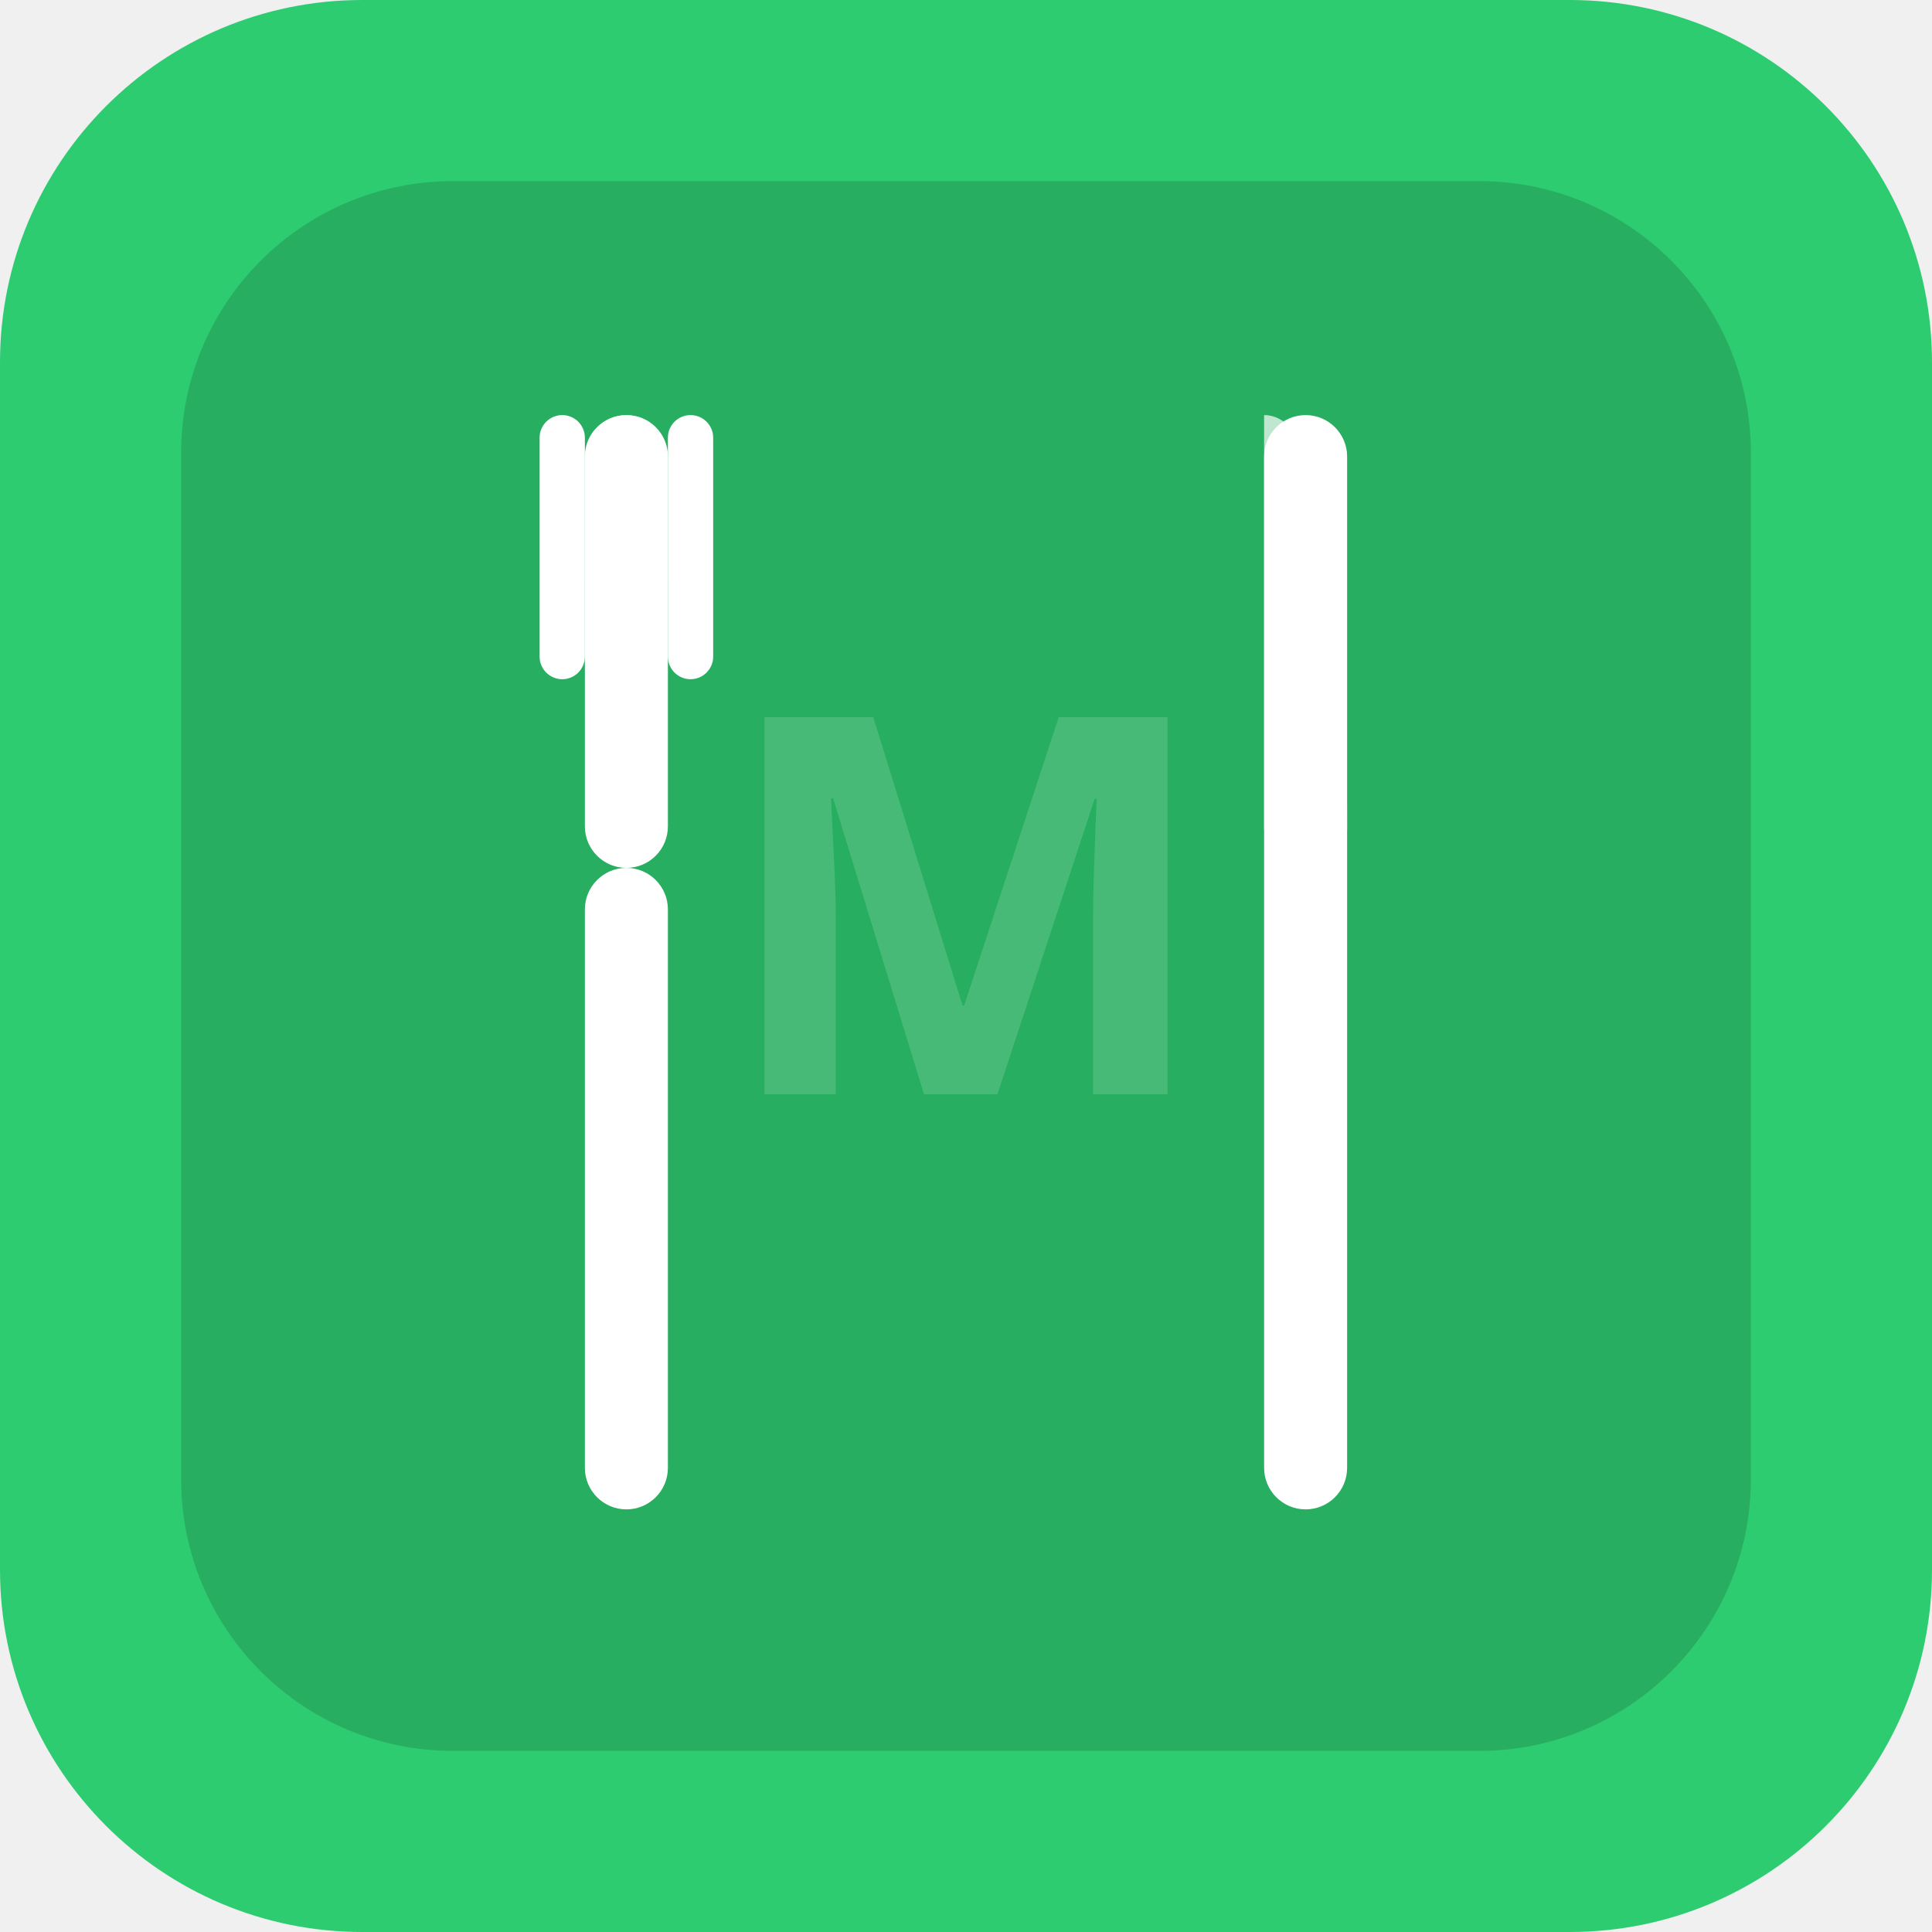
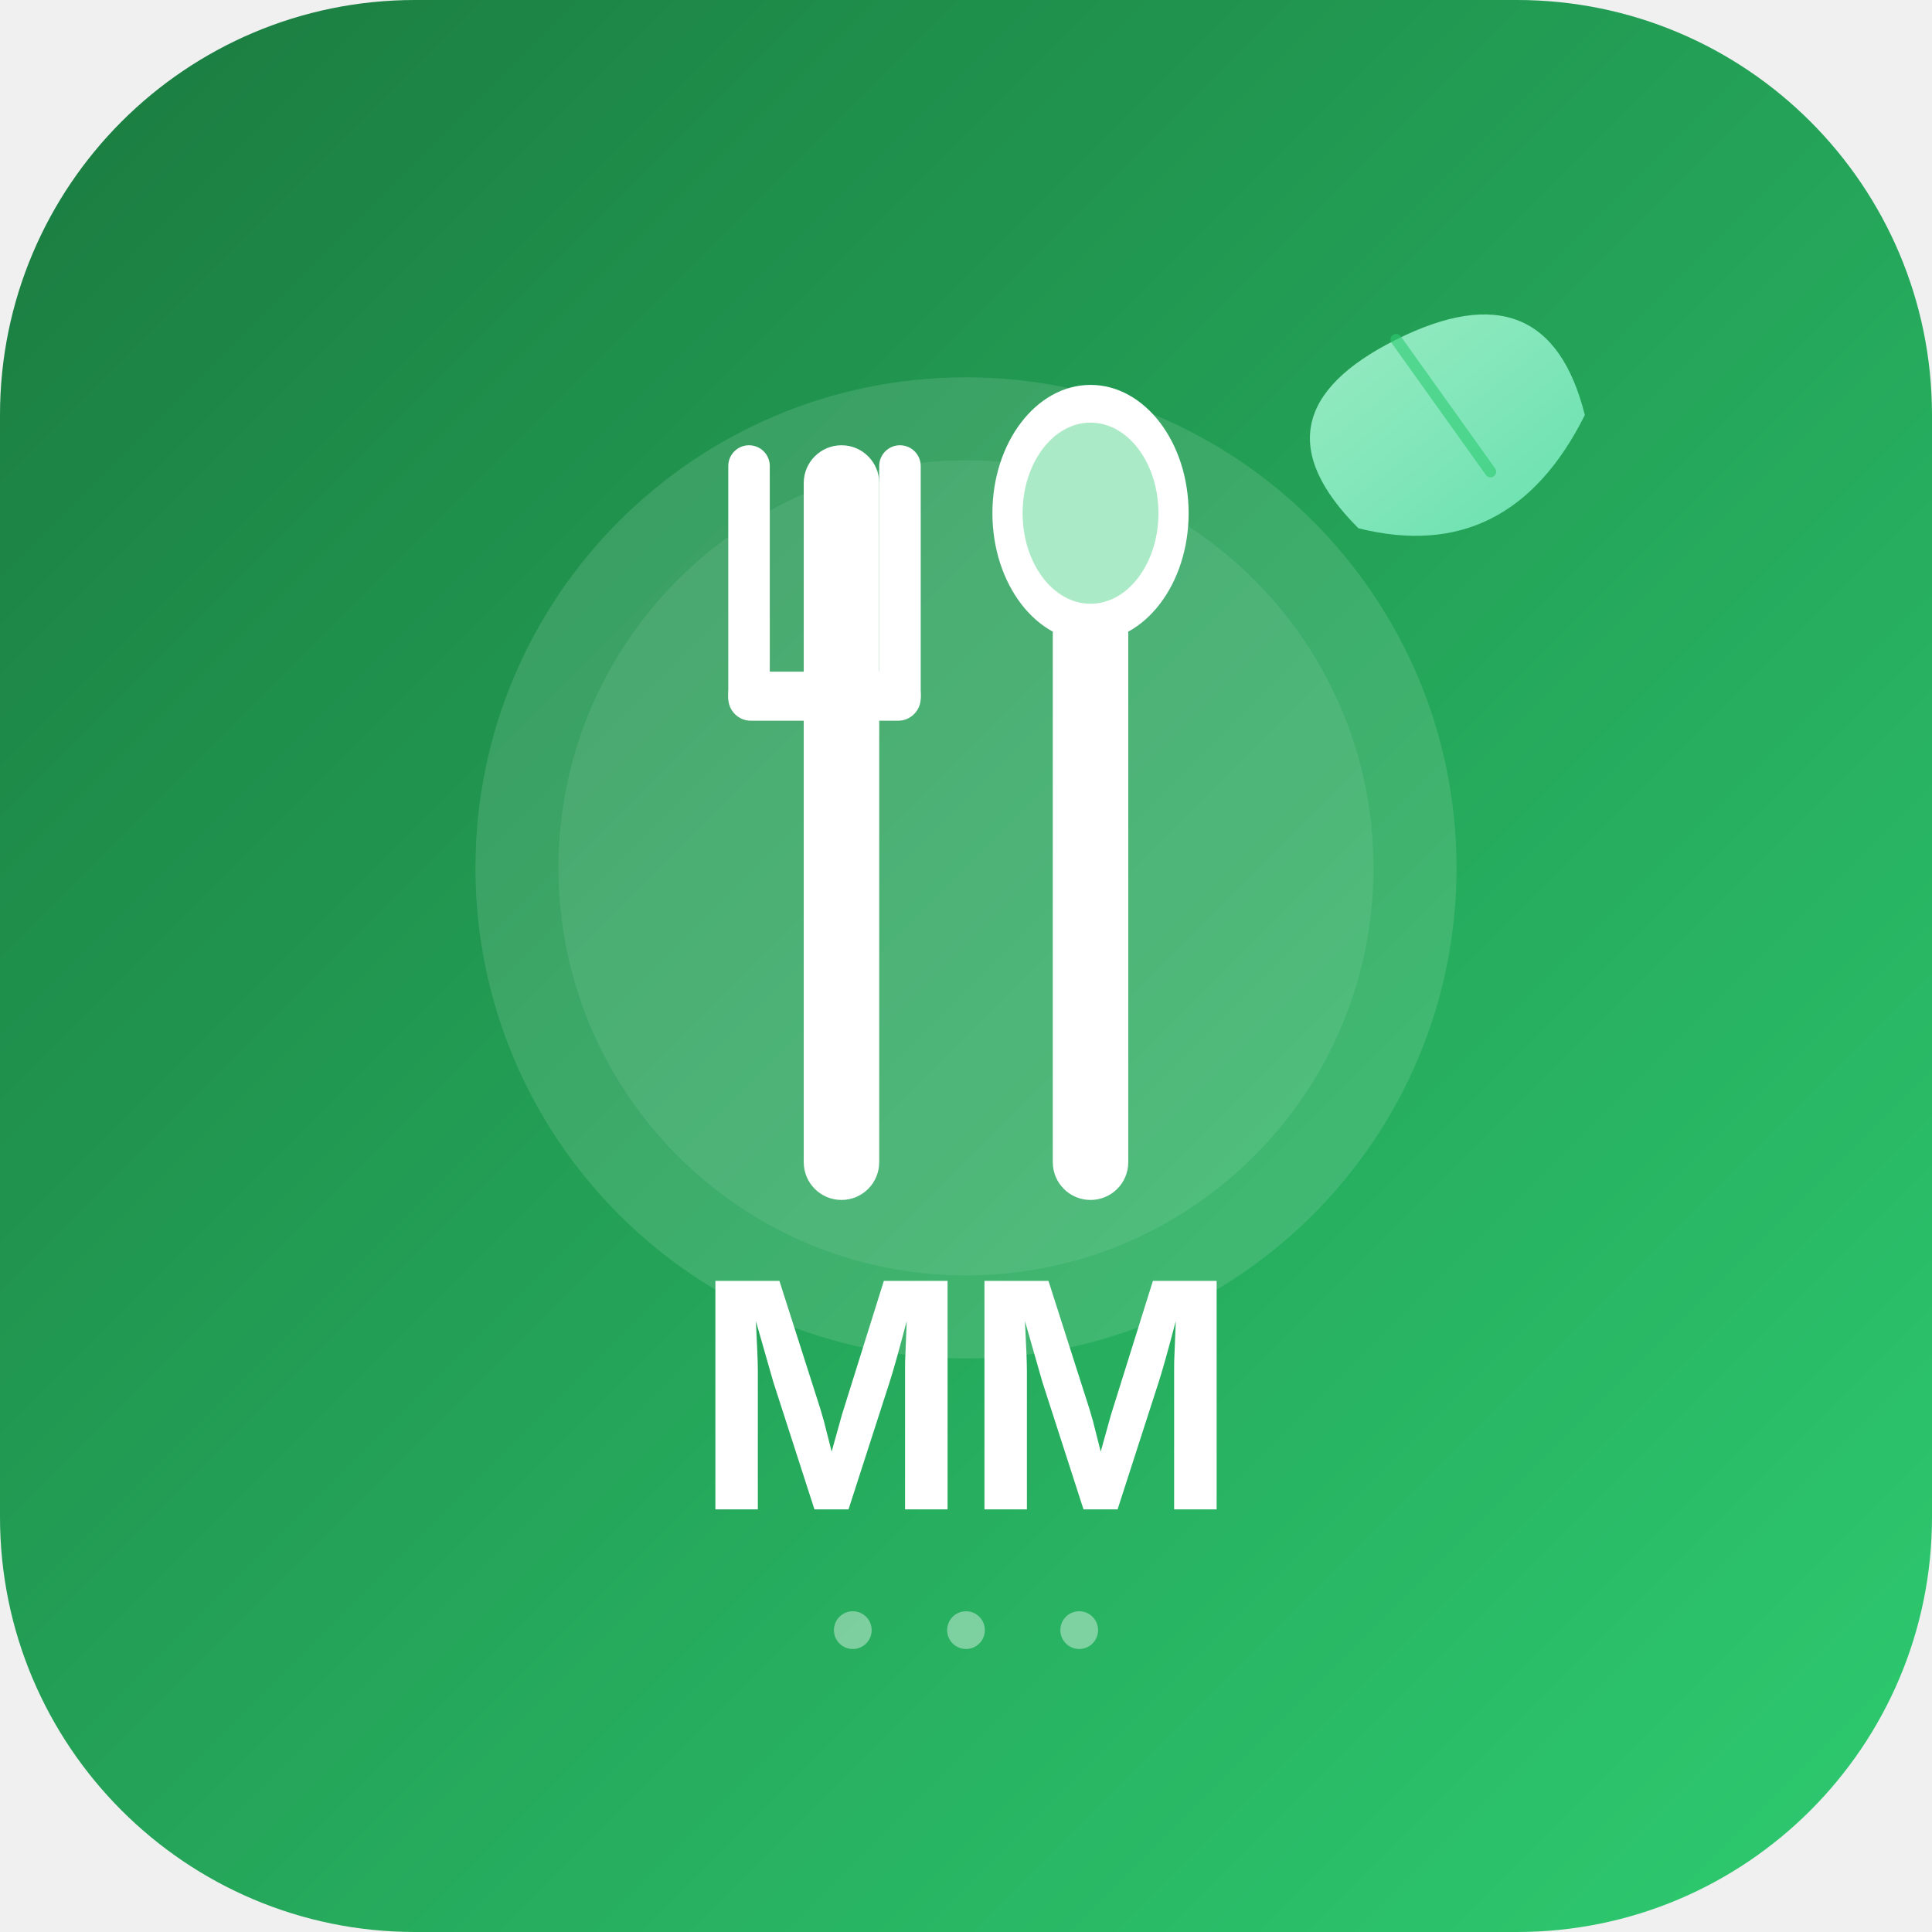
<svg xmlns="http://www.w3.org/2000/svg" viewBox="0 0 512 512">
-   <rect width="512" height="512" rx="96" fill="#2ecc71" />
-   <rect x="48" y="48" width="416" height="416" rx="72" fill="#27ae60" />
-   <rect x="155" y="110" width="22" height="120" rx="11" fill="white" />
-   <rect x="155" y="110" width="22" height="55" rx="11" fill="white" opacity="0.6" />
-   <rect x="143" y="110" width="12" height="70" rx="6" fill="white" />
-   <rect x="177" y="110" width="12" height="70" rx="6" fill="white" />
-   <rect x="155" y="230" width="22" height="170" rx="11" fill="white" />
-   <rect x="335" y="110" width="22" height="290" rx="11" fill="white" />
-   <path d="M335 110 Q357 110 357 220 L335 220 Z" fill="white" opacity="0.7" />
-   <text x="256" y="290" font-size="140" text-anchor="middle" font-family="Arial Black, sans-serif" font-weight="900" fill="white" opacity="0.15">M</text>
+   <defs>
+     <linearGradient id="bg" x1="0%" y1="0%" x2="100%" y2="100%">
+       <stop offset="0%" style="stop-color:#1a7a3f" />
+       <stop offset="100%" style="stop-color:#2ecc71" />
+     </linearGradient>
+     <linearGradient id="leaf" x1="0%" y1="0%" x2="100%" y2="100%">
+       <stop offset="0%" style="stop-color:#a7f3d0" />
+       <stop offset="100%" style="stop-color:#6ee7b7" />
+     </linearGradient>
+   </defs>
+   <rect width="512" height="512" rx="110" fill="url(#bg)" />
+   <circle cx="256" cy="230" r="130" fill="rgba(255,255,255,0.12)" />
+   <circle cx="256" cy="230" r="108" fill="rgba(255,255,255,0.08)" />
+   <rect x="213" y="118" width="20" height="200" rx="10" fill="white" />
+   <rect x="193" y="118" width="11" height="72" rx="5.5" fill="white" />
+   <rect x="233" y="118" width="11" height="72" rx="5.5" fill="white" />
+   <rect x="193" y="178" width="51" height="13" rx="6" fill="white" />
+   <rect x="279" y="158" width="20" height="160" rx="10" fill="white" />
+   <ellipse cx="289" cy="136" rx="26" ry="34" fill="white" />
+   <ellipse cx="289" cy="136" rx="18" ry="24" fill="rgba(46,204,113,0.4)" />
+   <path d="M370 90 Q410 70 420 110 Q400 150 360 140 Q330 110 370 90Z" fill="url(#leaf)" opacity="0.9" />
+   <line x1="370" y1="90" x2="395" y2="125" stroke="rgba(46,204,113,0.6)" stroke-width="3" stroke-linecap="round" />
+   <text x="256" y="400" font-size="88" text-anchor="middle" font-family="'Arial Black', Arial, sans-serif" font-weight="900" fill="white" letter-spacing="-2">MM</text>
+   <circle cx="226" cy="432" r="5" fill="rgba(255,255,255,0.4)" />
+   <circle cx="256" cy="432" r="5" fill="rgba(255,255,255,0.4)" />
+   <circle cx="286" cy="432" r="5" fill="rgba(255,255,255,0.4)" />
</svg>
